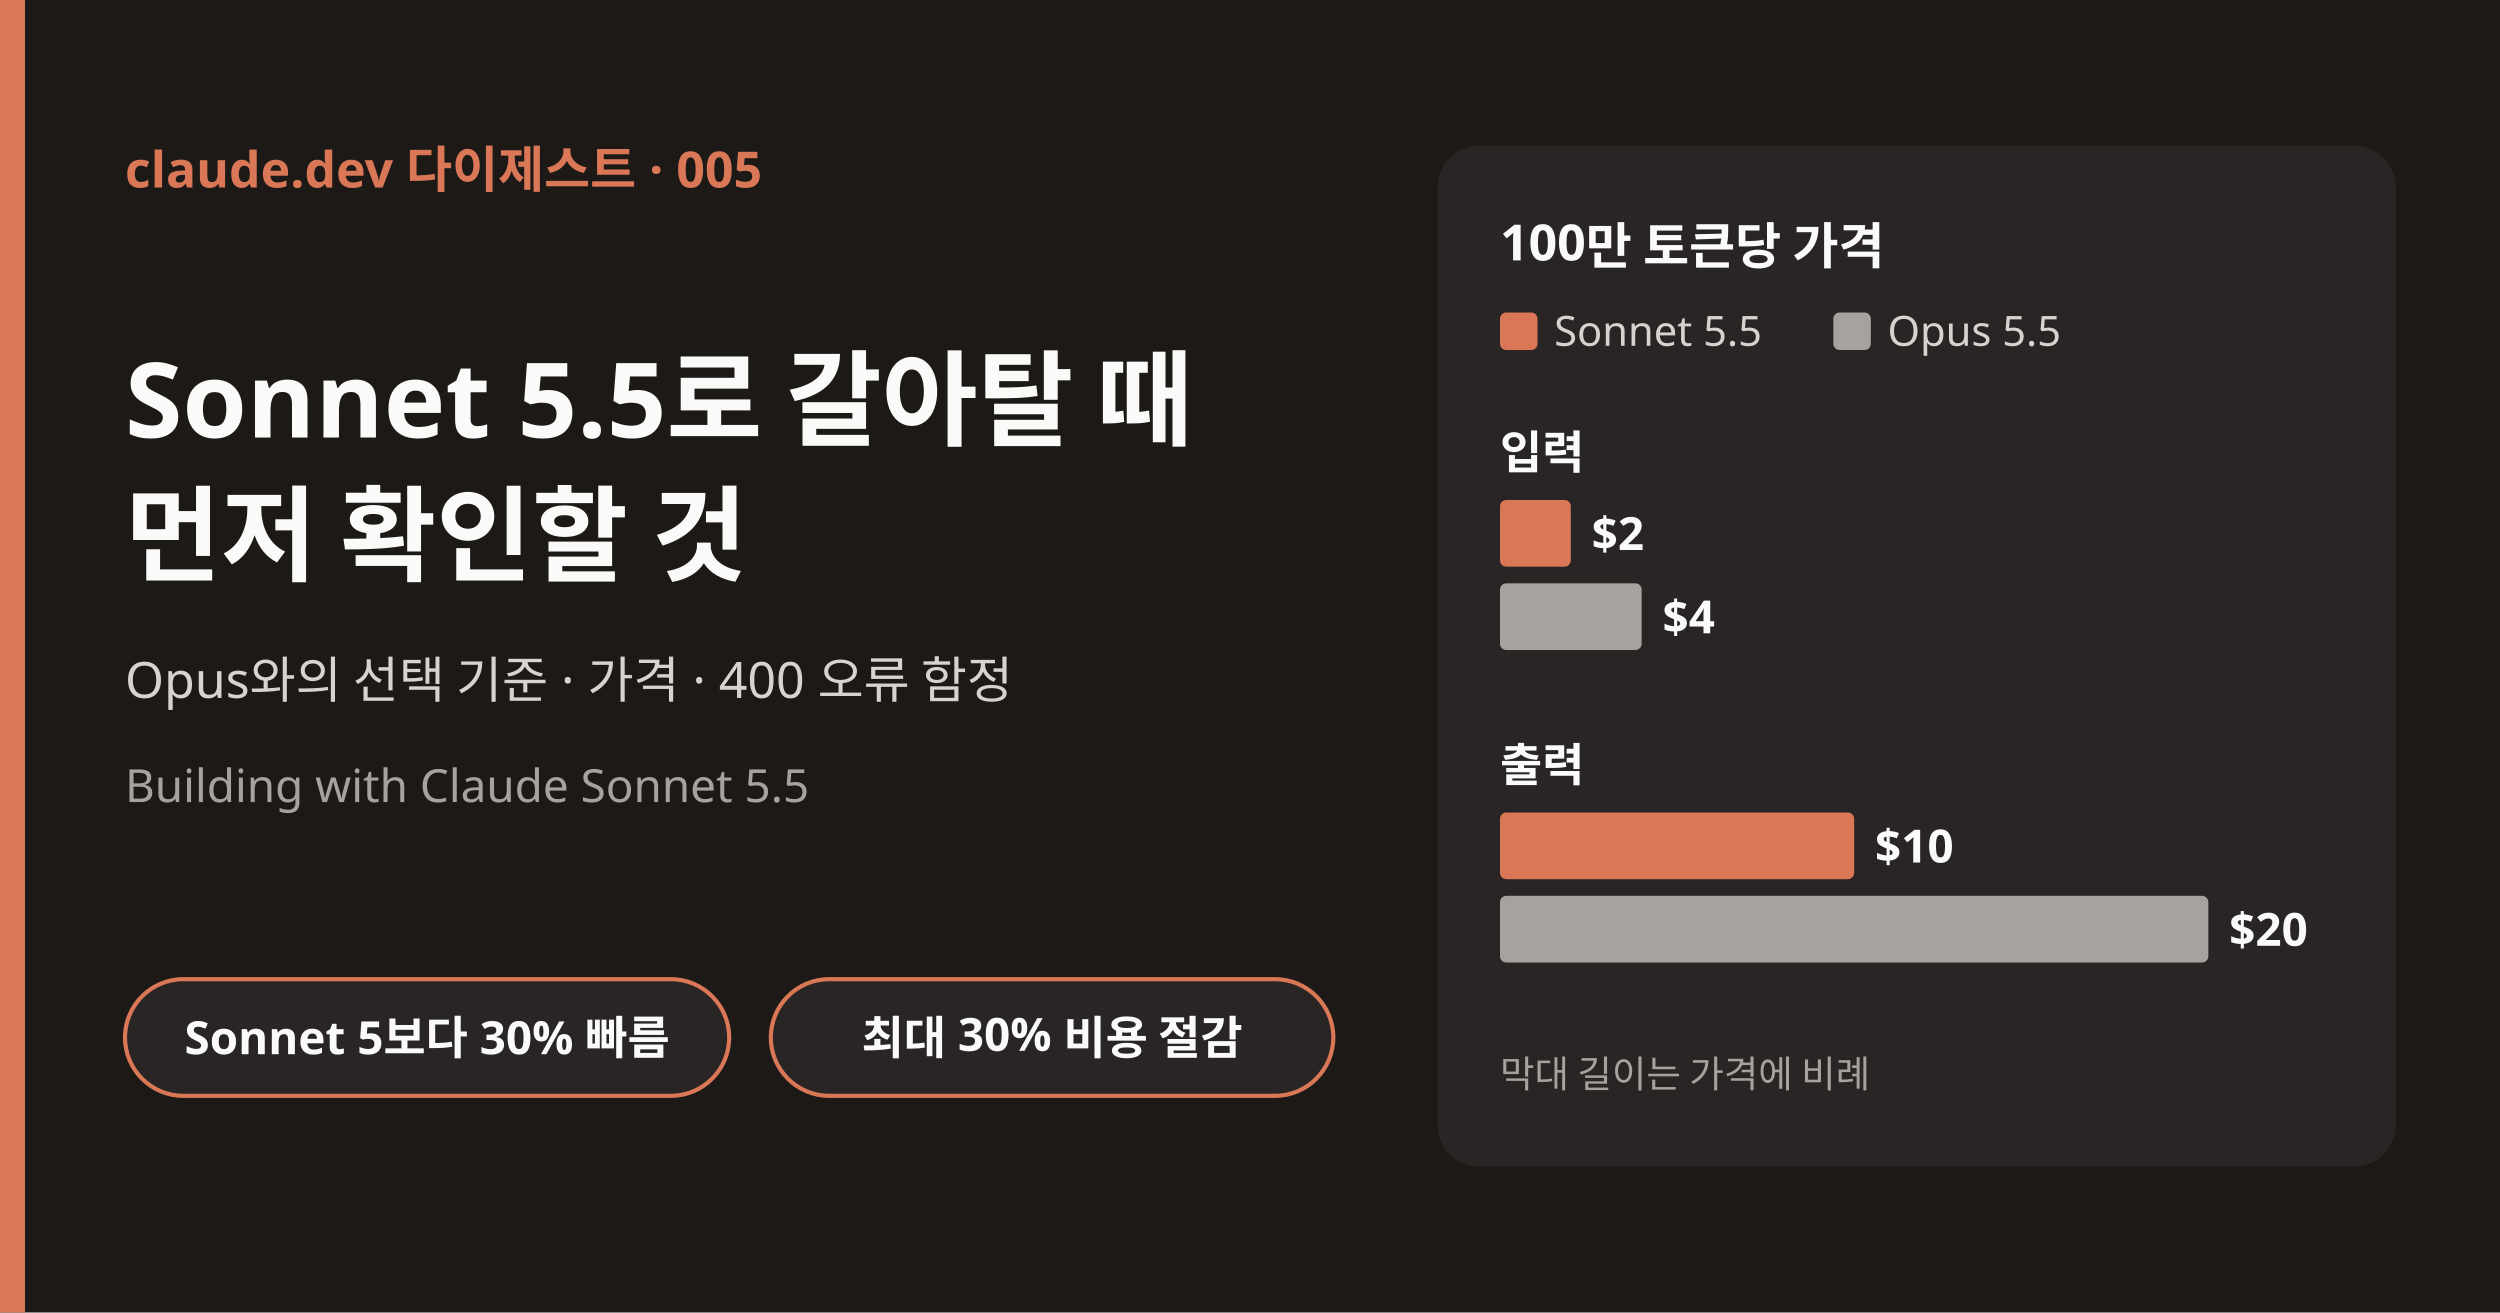
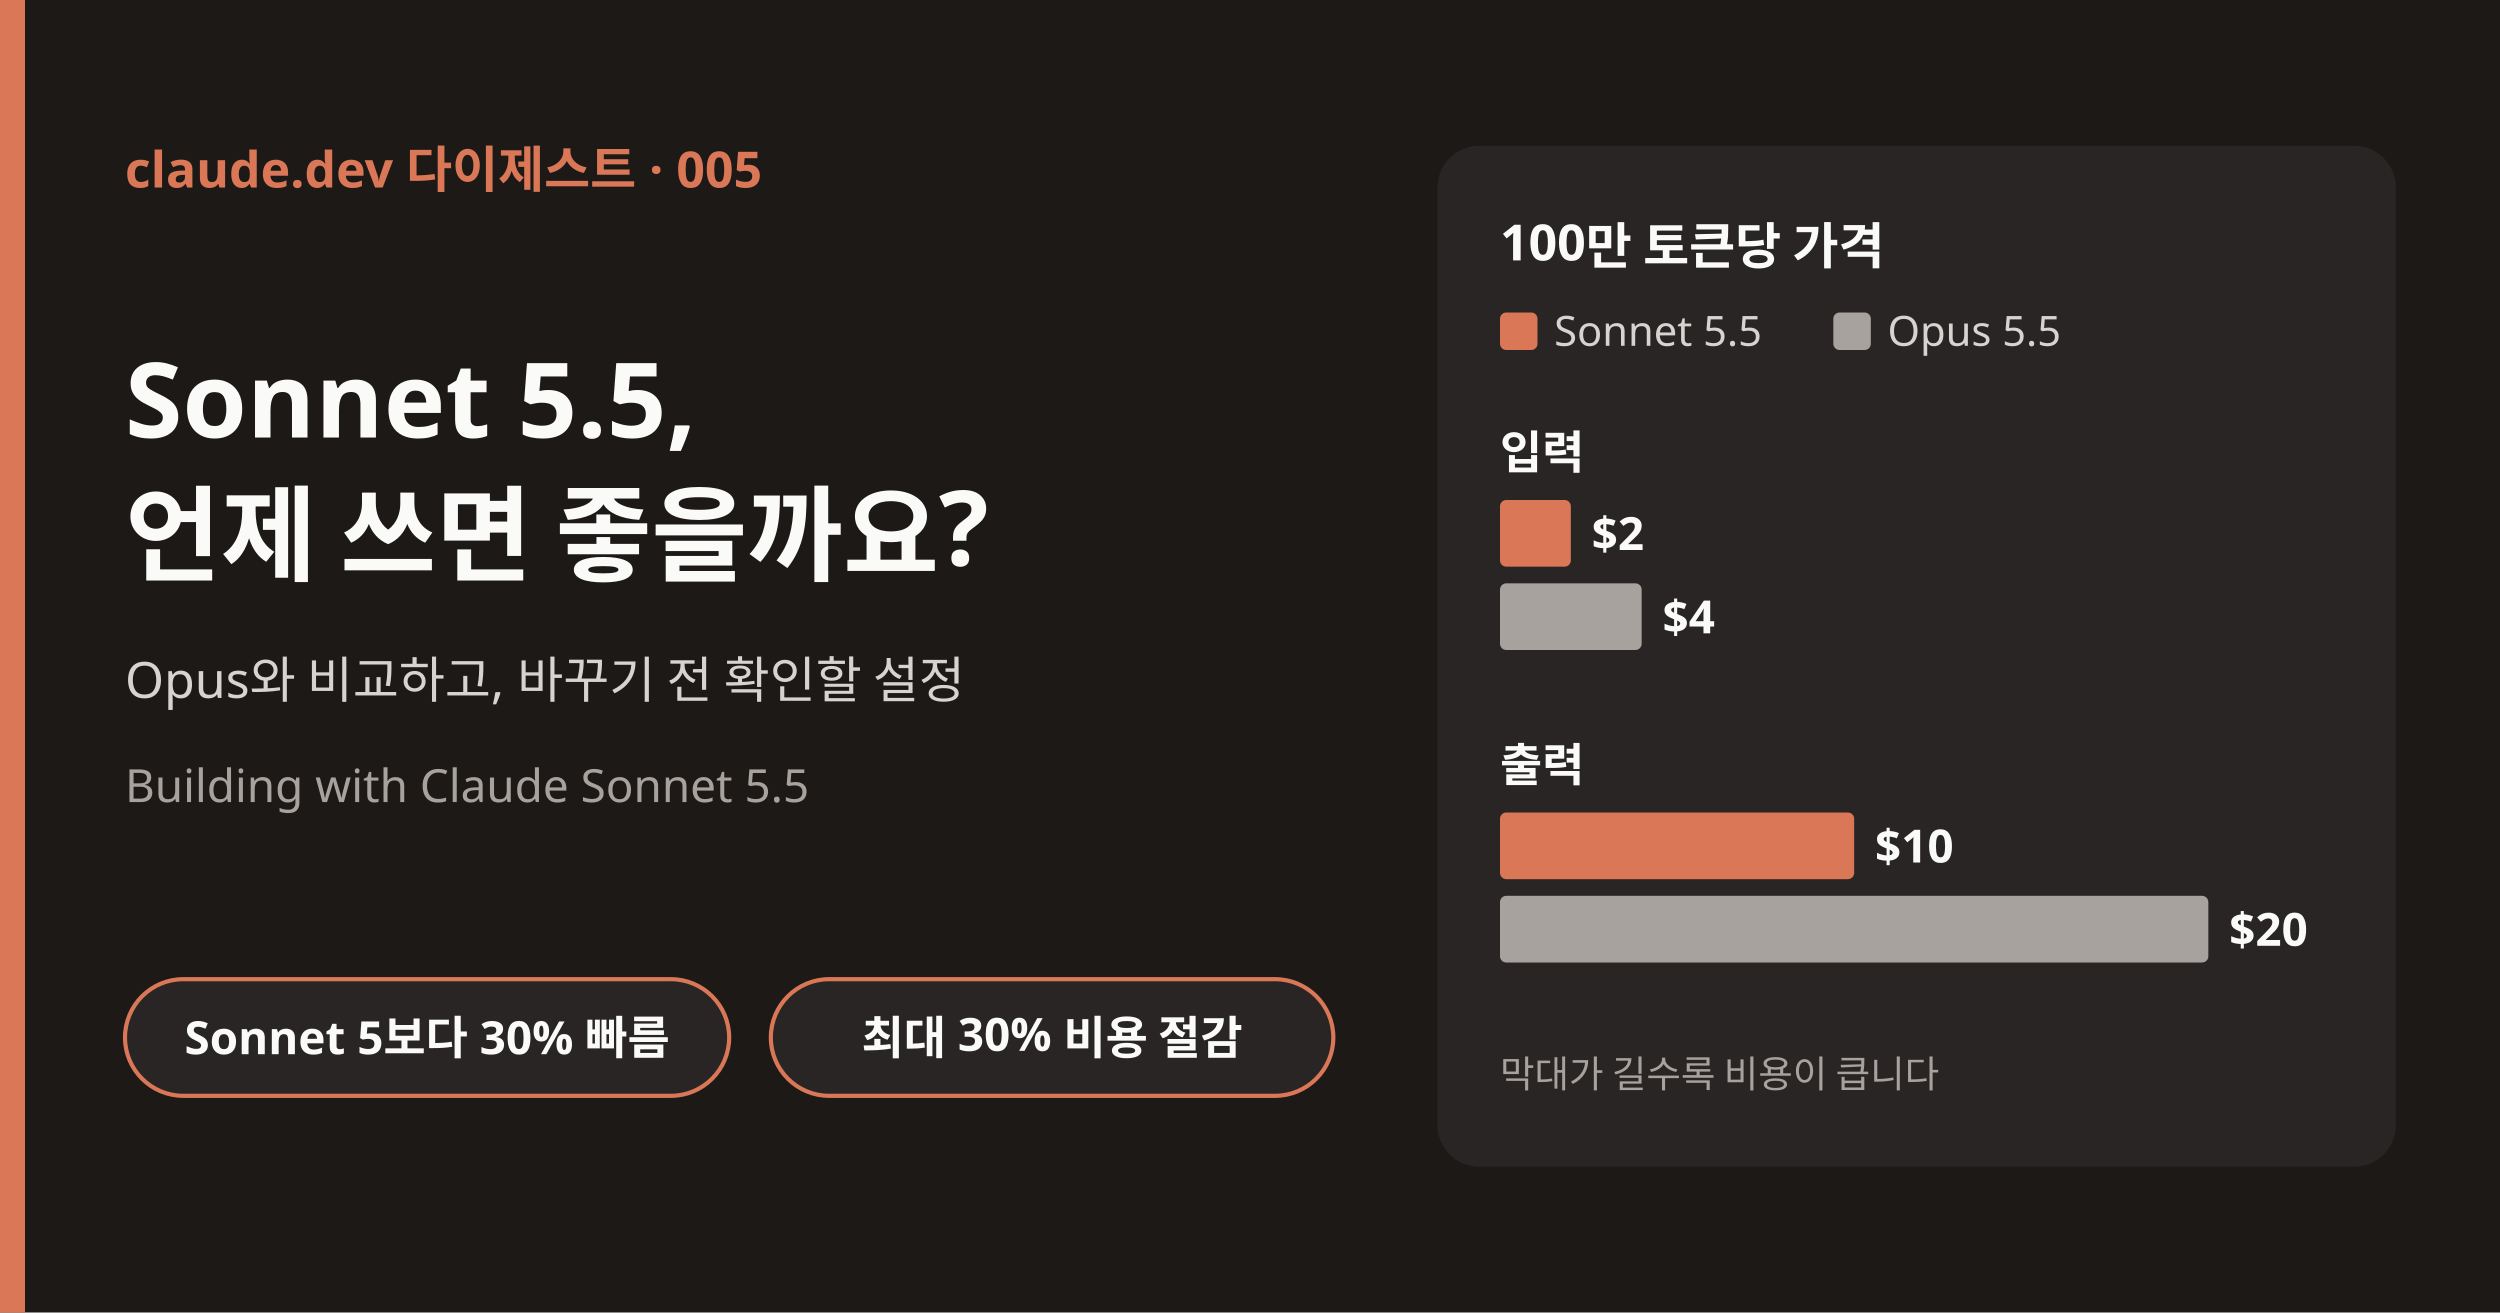
<svg xmlns="http://www.w3.org/2000/svg" viewBox="0 0 1200 630" width="1200" height="630" role="img" aria-label="Sonnet 5.5와 Opus 5.5의 100만 토큰당 입력, 출력 가격 비교 막대">
  <rect width="1200" height="630" fill="#1c1917" />
  <rect x="0" y="0" width="12" height="630" fill="#d97757" />
  <g font-family="'Noto Sans KR','Apple SD Gothic Neo',sans-serif">
    <text x="60" y="90" font-size="24" font-weight="700" fill="#d97757">claude.dev 다이제스트 · 005</text>
-     <text x="60" y="210" font-size="50" font-weight="700" fill="#fafaf9">Sonnet 5.5로 갈아탈 때</text>
-     <text x="60" y="275" font-size="50" font-weight="700" fill="#fafaf9">먼저 확인할 것</text>
-     <text x="60" y="335" font-size="24" fill="#d6d3d1">Opus와의 선택 기준 · 가격 · 400 오류 함정</text>
+     <text x="60" y="210" font-size="50" font-weight="700" fill="#fafaf9">Sonnet 5.5,</text>
+     <text x="60" y="275" font-size="50" font-weight="700" fill="#fafaf9">언제 쓰면 좋을까요?</text>
+     <text x="60" y="335" font-size="24" fill="#d6d3d1">Opus와 비교하고, 바꾸기 전 확인할 설정</text>
    <text x="60" y="385" font-size="22" fill="#a8a29e">Building with Claude Sonnet 5.5</text>
    <rect x="60" y="470" width="290" height="56" rx="28" fill="#292524" stroke="#d97757" stroke-width="2" />
    <text x="205" y="506" font-size="22" font-weight="700" fill="#fafaf9" text-anchor="middle">Sonnet 5보다 30% 빠름</text>
    <rect x="370" y="470" width="270" height="56" rx="28" fill="#292524" stroke="#d97757" stroke-width="2" />
    <text x="505" y="506" font-size="22" font-weight="700" fill="#fafaf9" text-anchor="middle">최대 30% 비용 절감</text>
    <rect x="690" y="70" width="460" height="490" rx="20" fill="#292524" />
    <text x="720" y="125" font-size="24" font-weight="700" fill="#fafaf9">100만 토큰당 가격</text>
    <rect x="720" y="150" width="18" height="18" rx="3" fill="#d97757" />
    <text x="746" y="166" font-size="20" fill="#d6d3d1">Sonnet 5.5</text>
    <rect x="880" y="150" width="18" height="18" rx="3" fill="#a8a29e" />
    <text x="906" y="166" font-size="20" fill="#d6d3d1">Opus 5.5</text>
    <text x="720" y="225" font-size="22" font-weight="700" fill="#fafaf9">입력</text>
    <rect x="720" y="240" width="34" height="32" rx="3" fill="#d97757" />
    <text x="764" y="264" font-size="22" font-weight="700" fill="#fafaf9">$2</text>
    <rect x="720" y="280" width="68" height="32" rx="3" fill="#a8a29e" />
    <text x="798" y="304" font-size="22" font-weight="700" fill="#fafaf9">$4</text>
    <text x="720" y="375" font-size="22" font-weight="700" fill="#fafaf9">출력</text>
    <rect x="720" y="390" width="170" height="32" rx="3" fill="#d97757" />
    <text x="900" y="414" font-size="22" font-weight="700" fill="#fafaf9">$10</text>
    <rect x="720" y="430" width="340" height="32" rx="3" fill="#a8a29e" />
    <text x="1070" y="454" font-size="22" font-weight="700" fill="#fafaf9">$20</text>
-     <text x="720" y="522" font-size="18" fill="#a8a29e">막대 길이는 가격에 비례</text>
+     <text x="720" y="522" font-size="18" fill="#a8a29e">막대가 길수록 비용이 큽니다</text>
  </g>
</svg>
